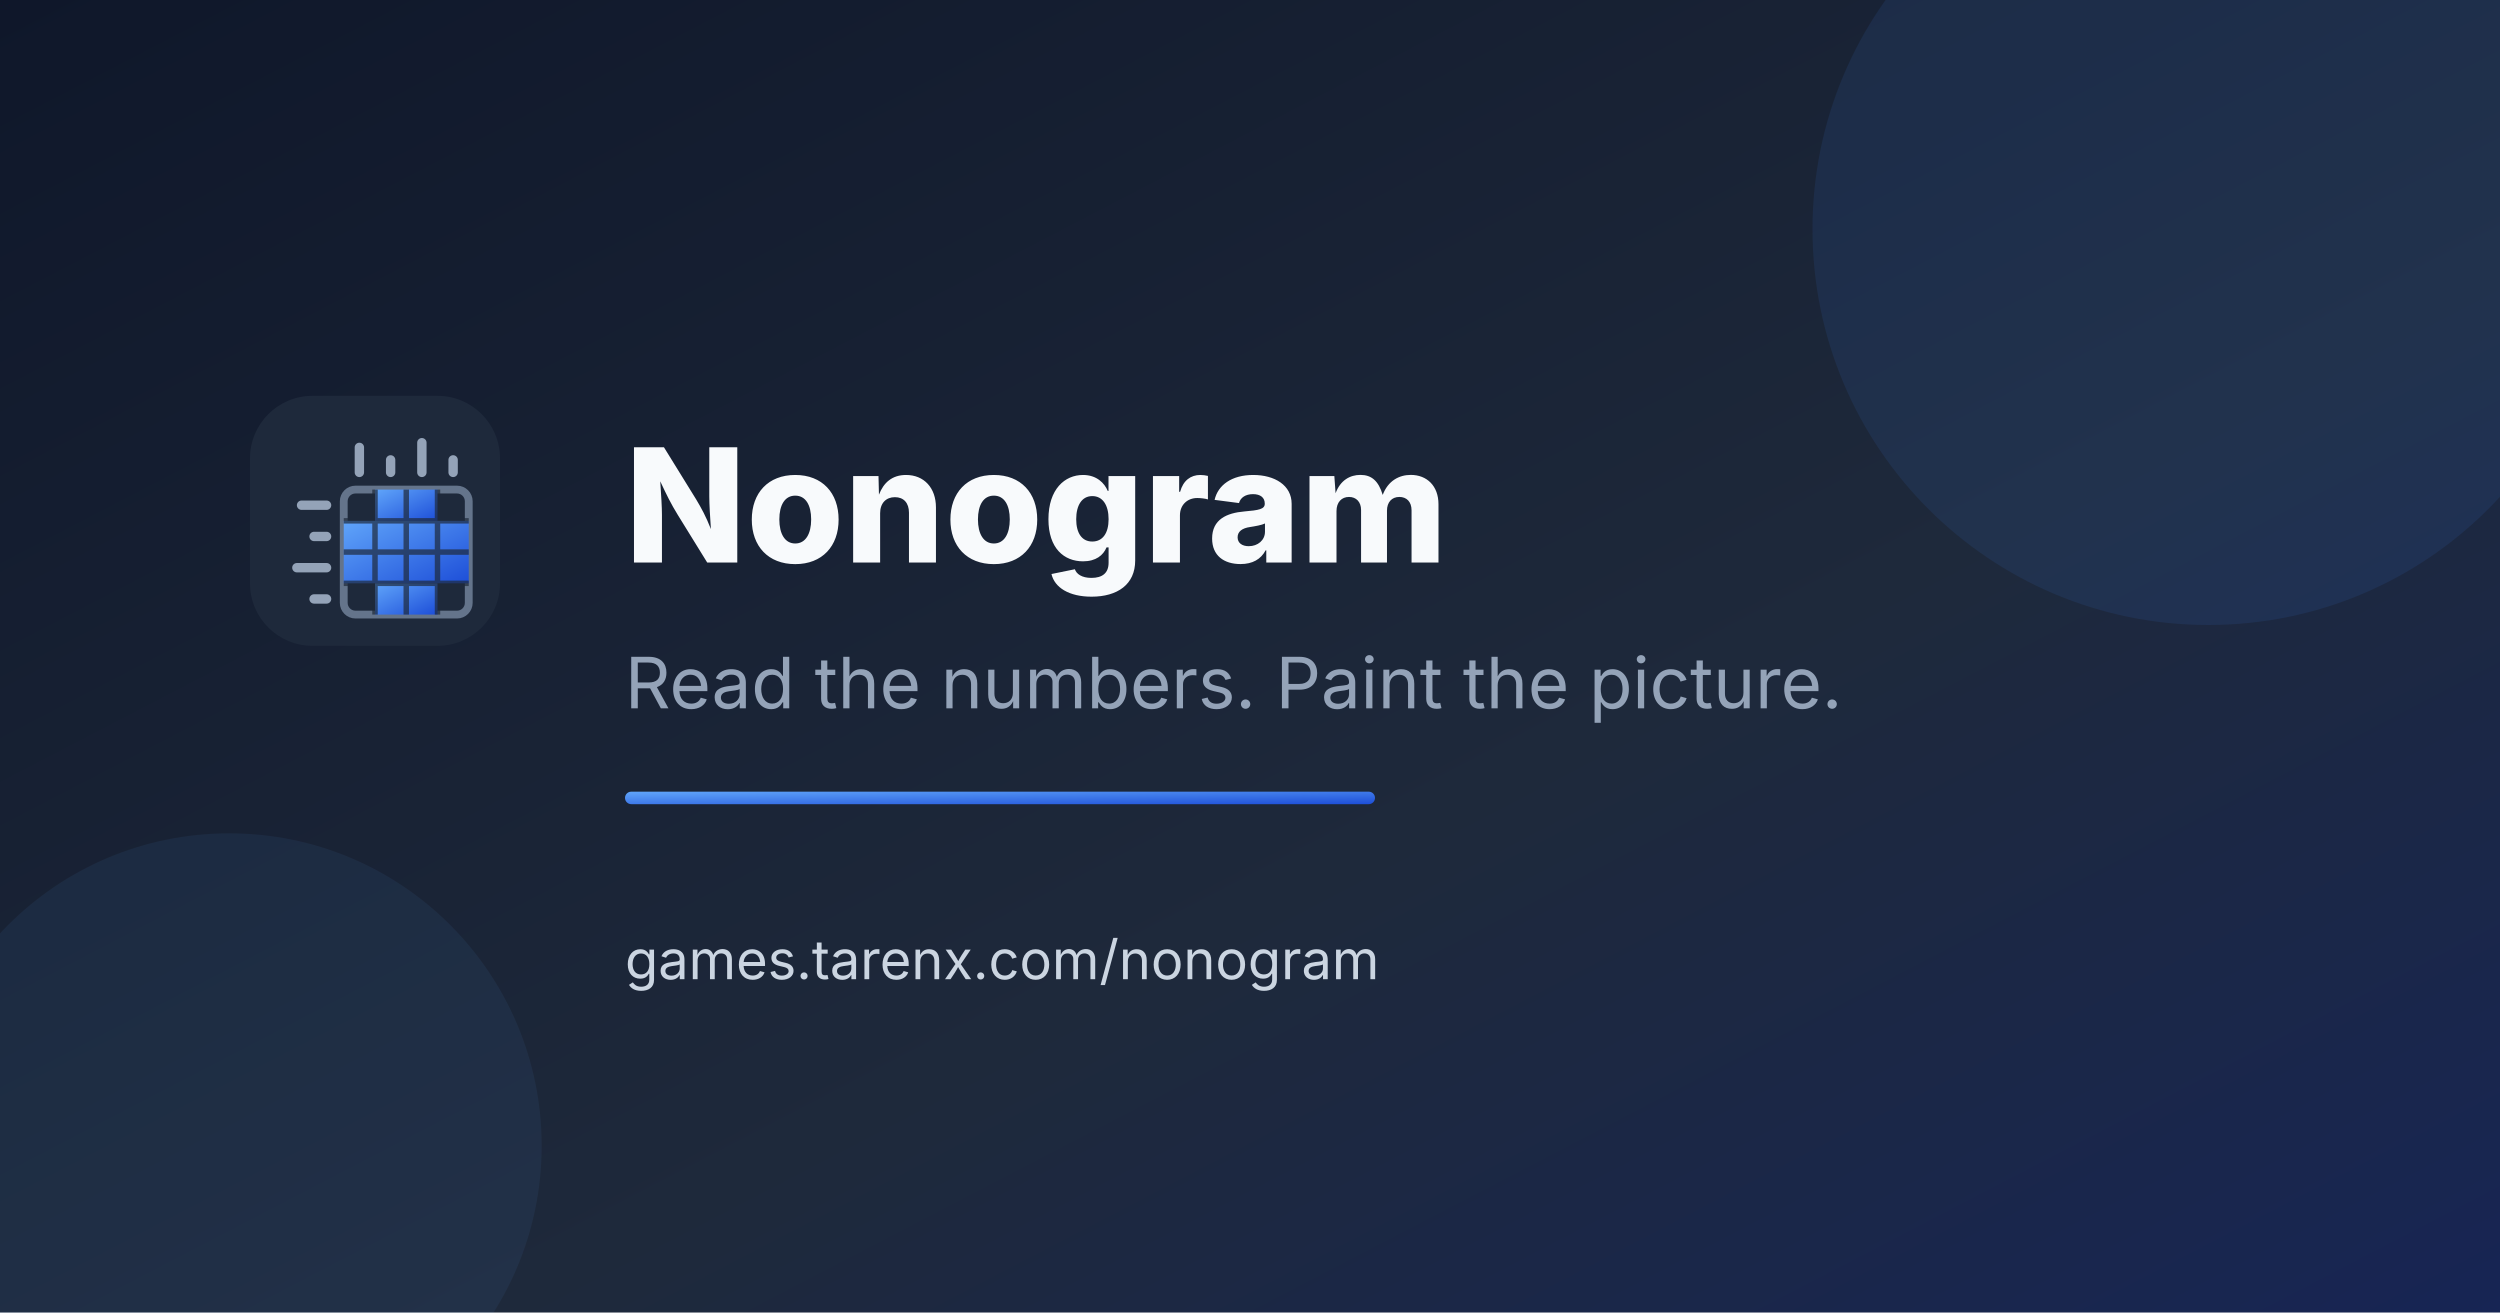
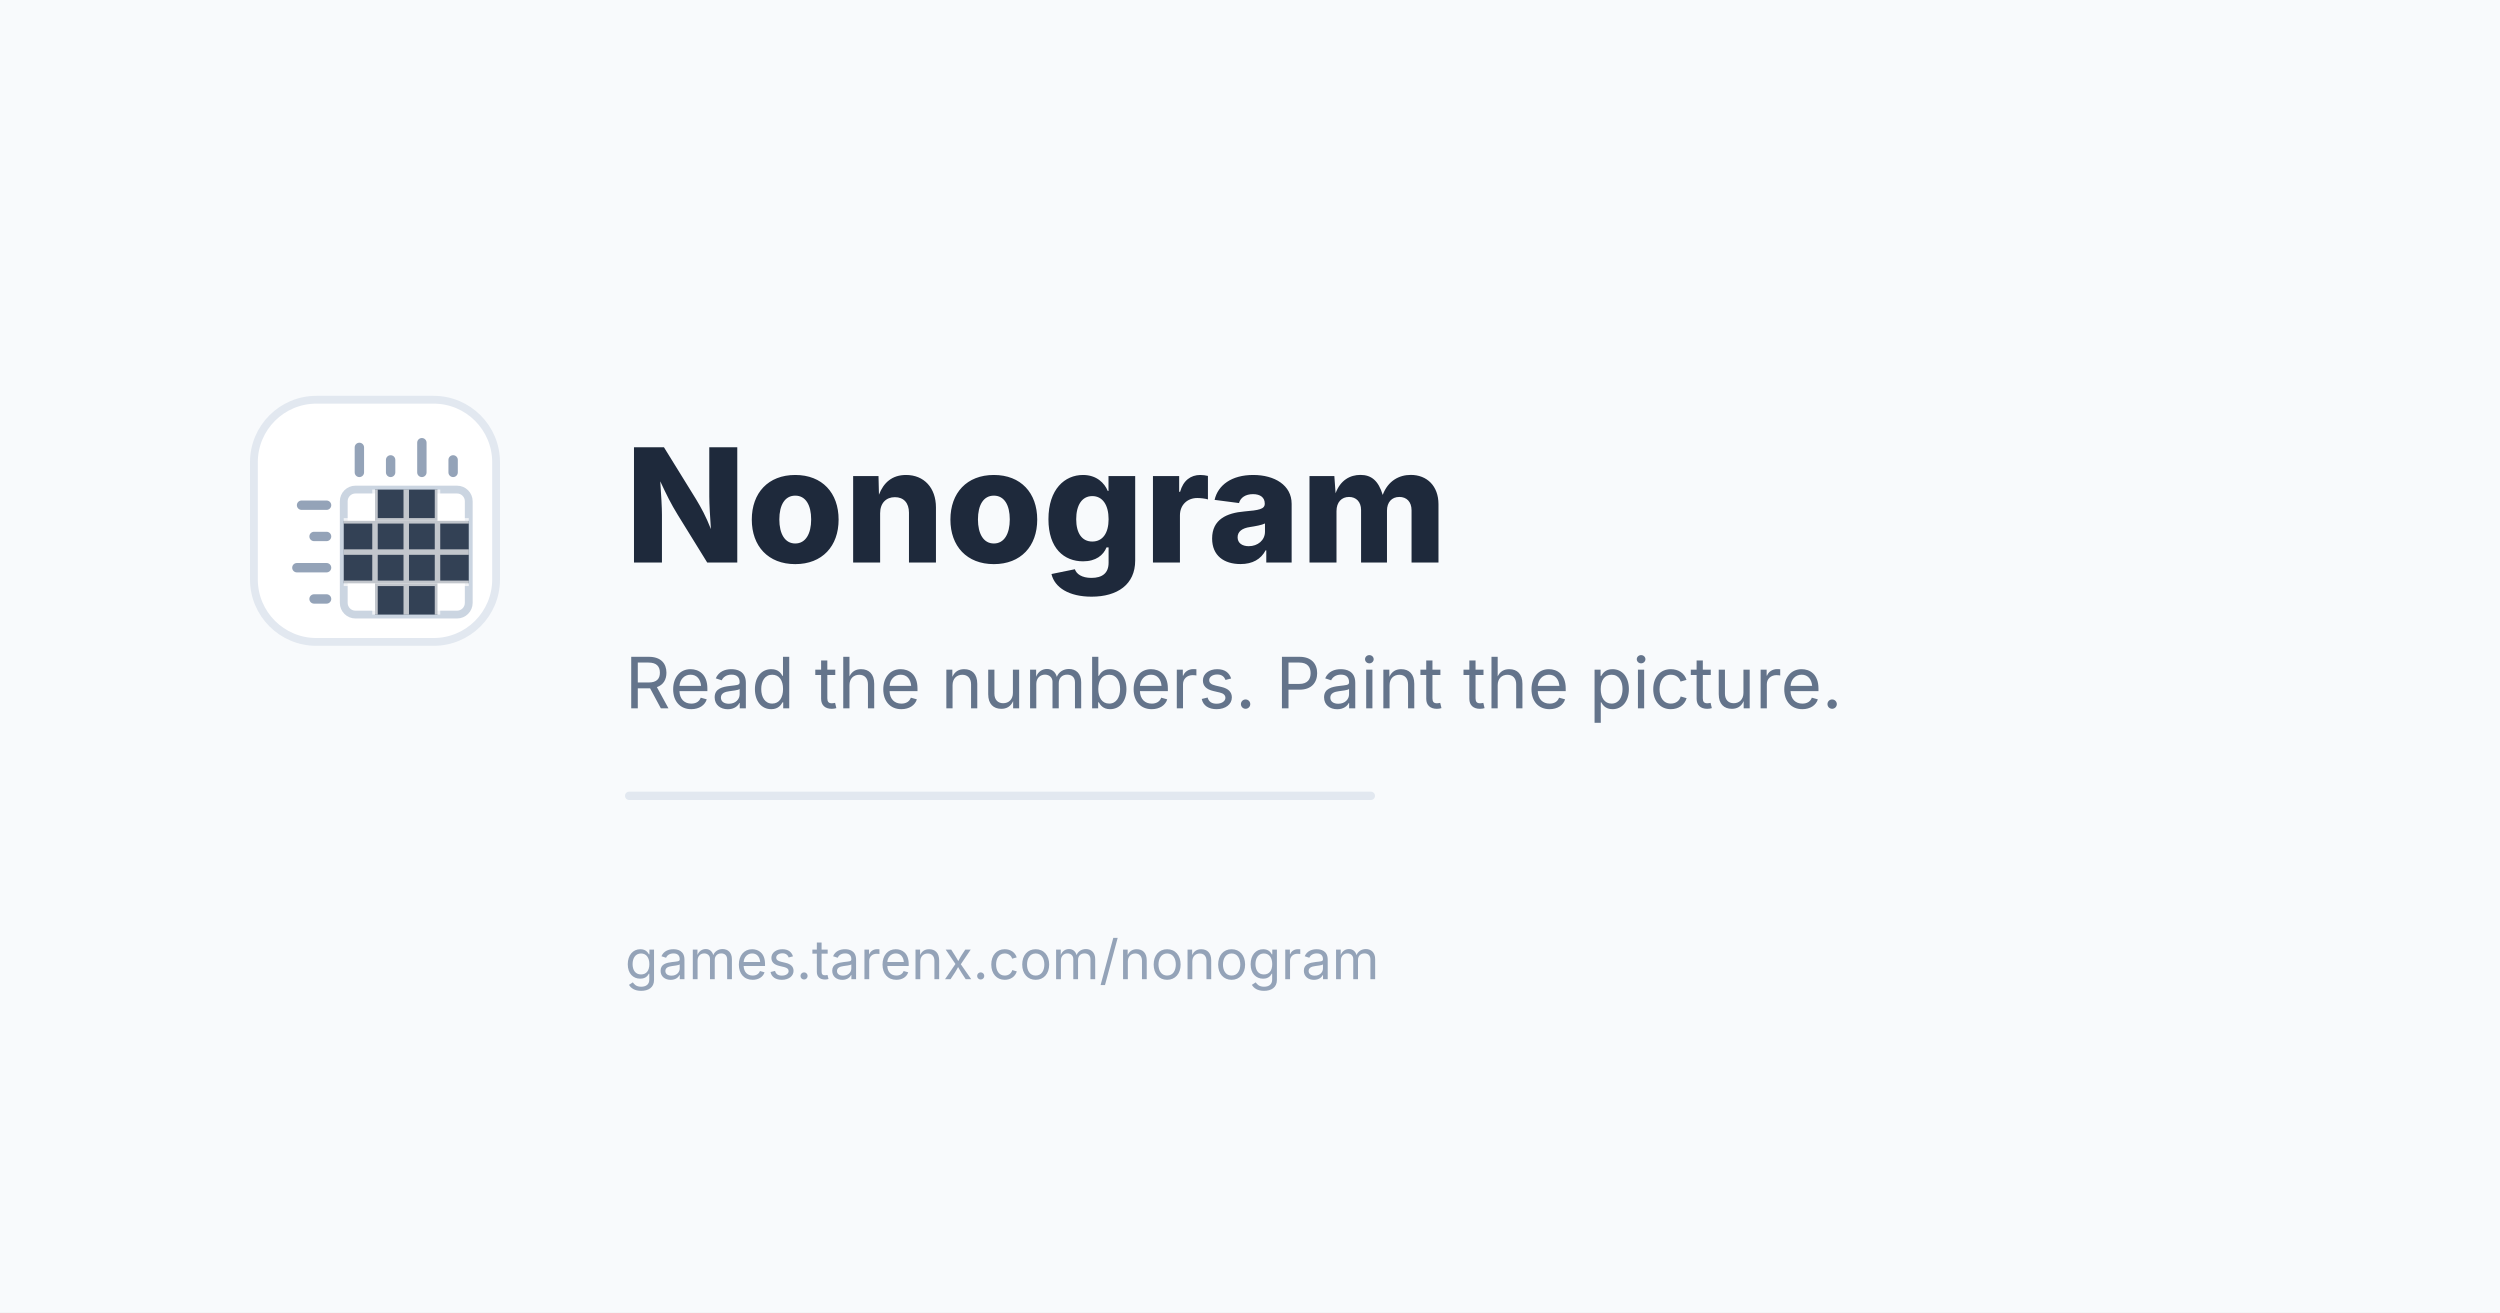
<svg xmlns="http://www.w3.org/2000/svg" viewBox="0 0 1200 630" width="1200" height="630">
-   <defs>
-     <linearGradient id="nonOgBg" x1="0%" y1="0%" x2="100%" y2="100%">
-       <stop offset="0%" stop-color="#0F172A" />
-       <stop offset="60%" stop-color="#1E293B" />
-       <stop offset="100%" stop-color="#172554" />
-     </linearGradient>
-     <linearGradient id="nonOgGrad" x1="0%" y1="0%" x2="100%" y2="100%">
-       <stop offset="0%" stop-color="#60A5FA" />
-       <stop offset="100%" stop-color="#1D4ED8" />
-     </linearGradient>
-   </defs>
-   <rect width="1200" height="630" fill="url(#nonOgBg)" />
-   <circle cx="1060" cy="110" r="190" fill="#3B82F6" opacity="0.10" />
-   <circle cx="110" cy="550" r="150" fill="#60A5FA" opacity="0.07" />
+   <rect width="1200" height="630" fill="#F8FAFC" />
  <g transform="translate(120, 190) scale(3.75)">
-     <rect width="32" height="32" rx="8" fill="#1E293B" />
+     <rect x="0.5" y="0.5" width="31" height="31" rx="8" fill="#FFFFFF" stroke="#E2E8F0" stroke-width="1" />
    <g fill="#94A3B8">
      <rect x="6" y="13.4" width="4.4" height="1.2" rx="0.6" />
      <rect x="7.6" y="17.4" width="2.8" height="1.2" rx="0.6" />
      <rect x="5.4" y="21.4" width="5" height="1.2" rx="0.6" />
      <rect x="7.6" y="25.4" width="2.8" height="1.2" rx="0.6" />
      <rect x="13.4" y="6" width="1.2" height="4.4" rx="0.6" />
      <rect x="17.4" y="7.6" width="1.2" height="2.8" rx="0.6" />
      <rect x="21.4" y="5.4" width="1.2" height="5" rx="0.6" />
      <rect x="25.4" y="7.6" width="1.2" height="2.8" rx="0.6" />
    </g>
-     <rect x="12" y="12" width="16" height="16" rx="1.5" fill="none" stroke="#64748B" stroke-width="1" />
-     <g fill="url(#nonOgGrad)">
+     <rect x="12" y="12" width="16" height="16" rx="1.5" fill="none" stroke="#CBD5E1" stroke-width="1" />
+     <g fill="#334155">
      <rect x="16" y="12" width="8" height="4" />
      <rect x="12" y="16" width="16" height="8" />
      <rect x="16" y="24" width="8" height="4" />
    </g>
-     <path d="M16 12v16M20 12v16M24 12v16M12 16h16M12 20h16M12 24h16" stroke="#1E293B" stroke-width="0.7" opacity="0.7" />
+     <path d="M16 12v16M20 12v16M24 12v16M12 16h16M12 20h16M12 24h16" stroke="#FFFFFF" stroke-width="0.7" opacity="0.7" />
  </g>
-   <text x="300" y="270" font-family="system-ui, -apple-system, 'Segoe UI', sans-serif" font-size="76" font-weight="800" fill="#F8FAFC">Nonogram</text>
-   <text x="300" y="340" font-family="system-ui, -apple-system, 'Segoe UI', sans-serif" font-size="34" font-weight="400" fill="#94A3B8">Read the numbers. Paint the picture.</text>
-   <rect x="300" y="380" width="360" height="6" rx="3" fill="url(#nonOgGrad)" />
-   <text x="300" y="470" font-family="system-ui, -apple-system, 'Segoe UI', sans-serif" font-size="26" fill="#CBD5E1">games.tarenx.com/nonogram</text>
+   <text x="300" y="270" font-family="system-ui, -apple-system, 'Segoe UI', sans-serif" font-size="76" font-weight="800" fill="#1E293B">Nonogram</text>
+   <text x="300" y="340" font-family="system-ui, -apple-system, 'Segoe UI', sans-serif" font-size="34" font-weight="400" fill="#64748B">Read the numbers. Paint the picture.</text>
+   <text x="300" y="470" font-family="system-ui, -apple-system, 'Segoe UI', sans-serif" font-size="26" font-weight="400" fill="#94A3B8">games.tarenx.com/nonogram</text>
+   <rect x="300" y="380" width="360" height="4" rx="2" fill="#E2E8F0" />
</svg>
